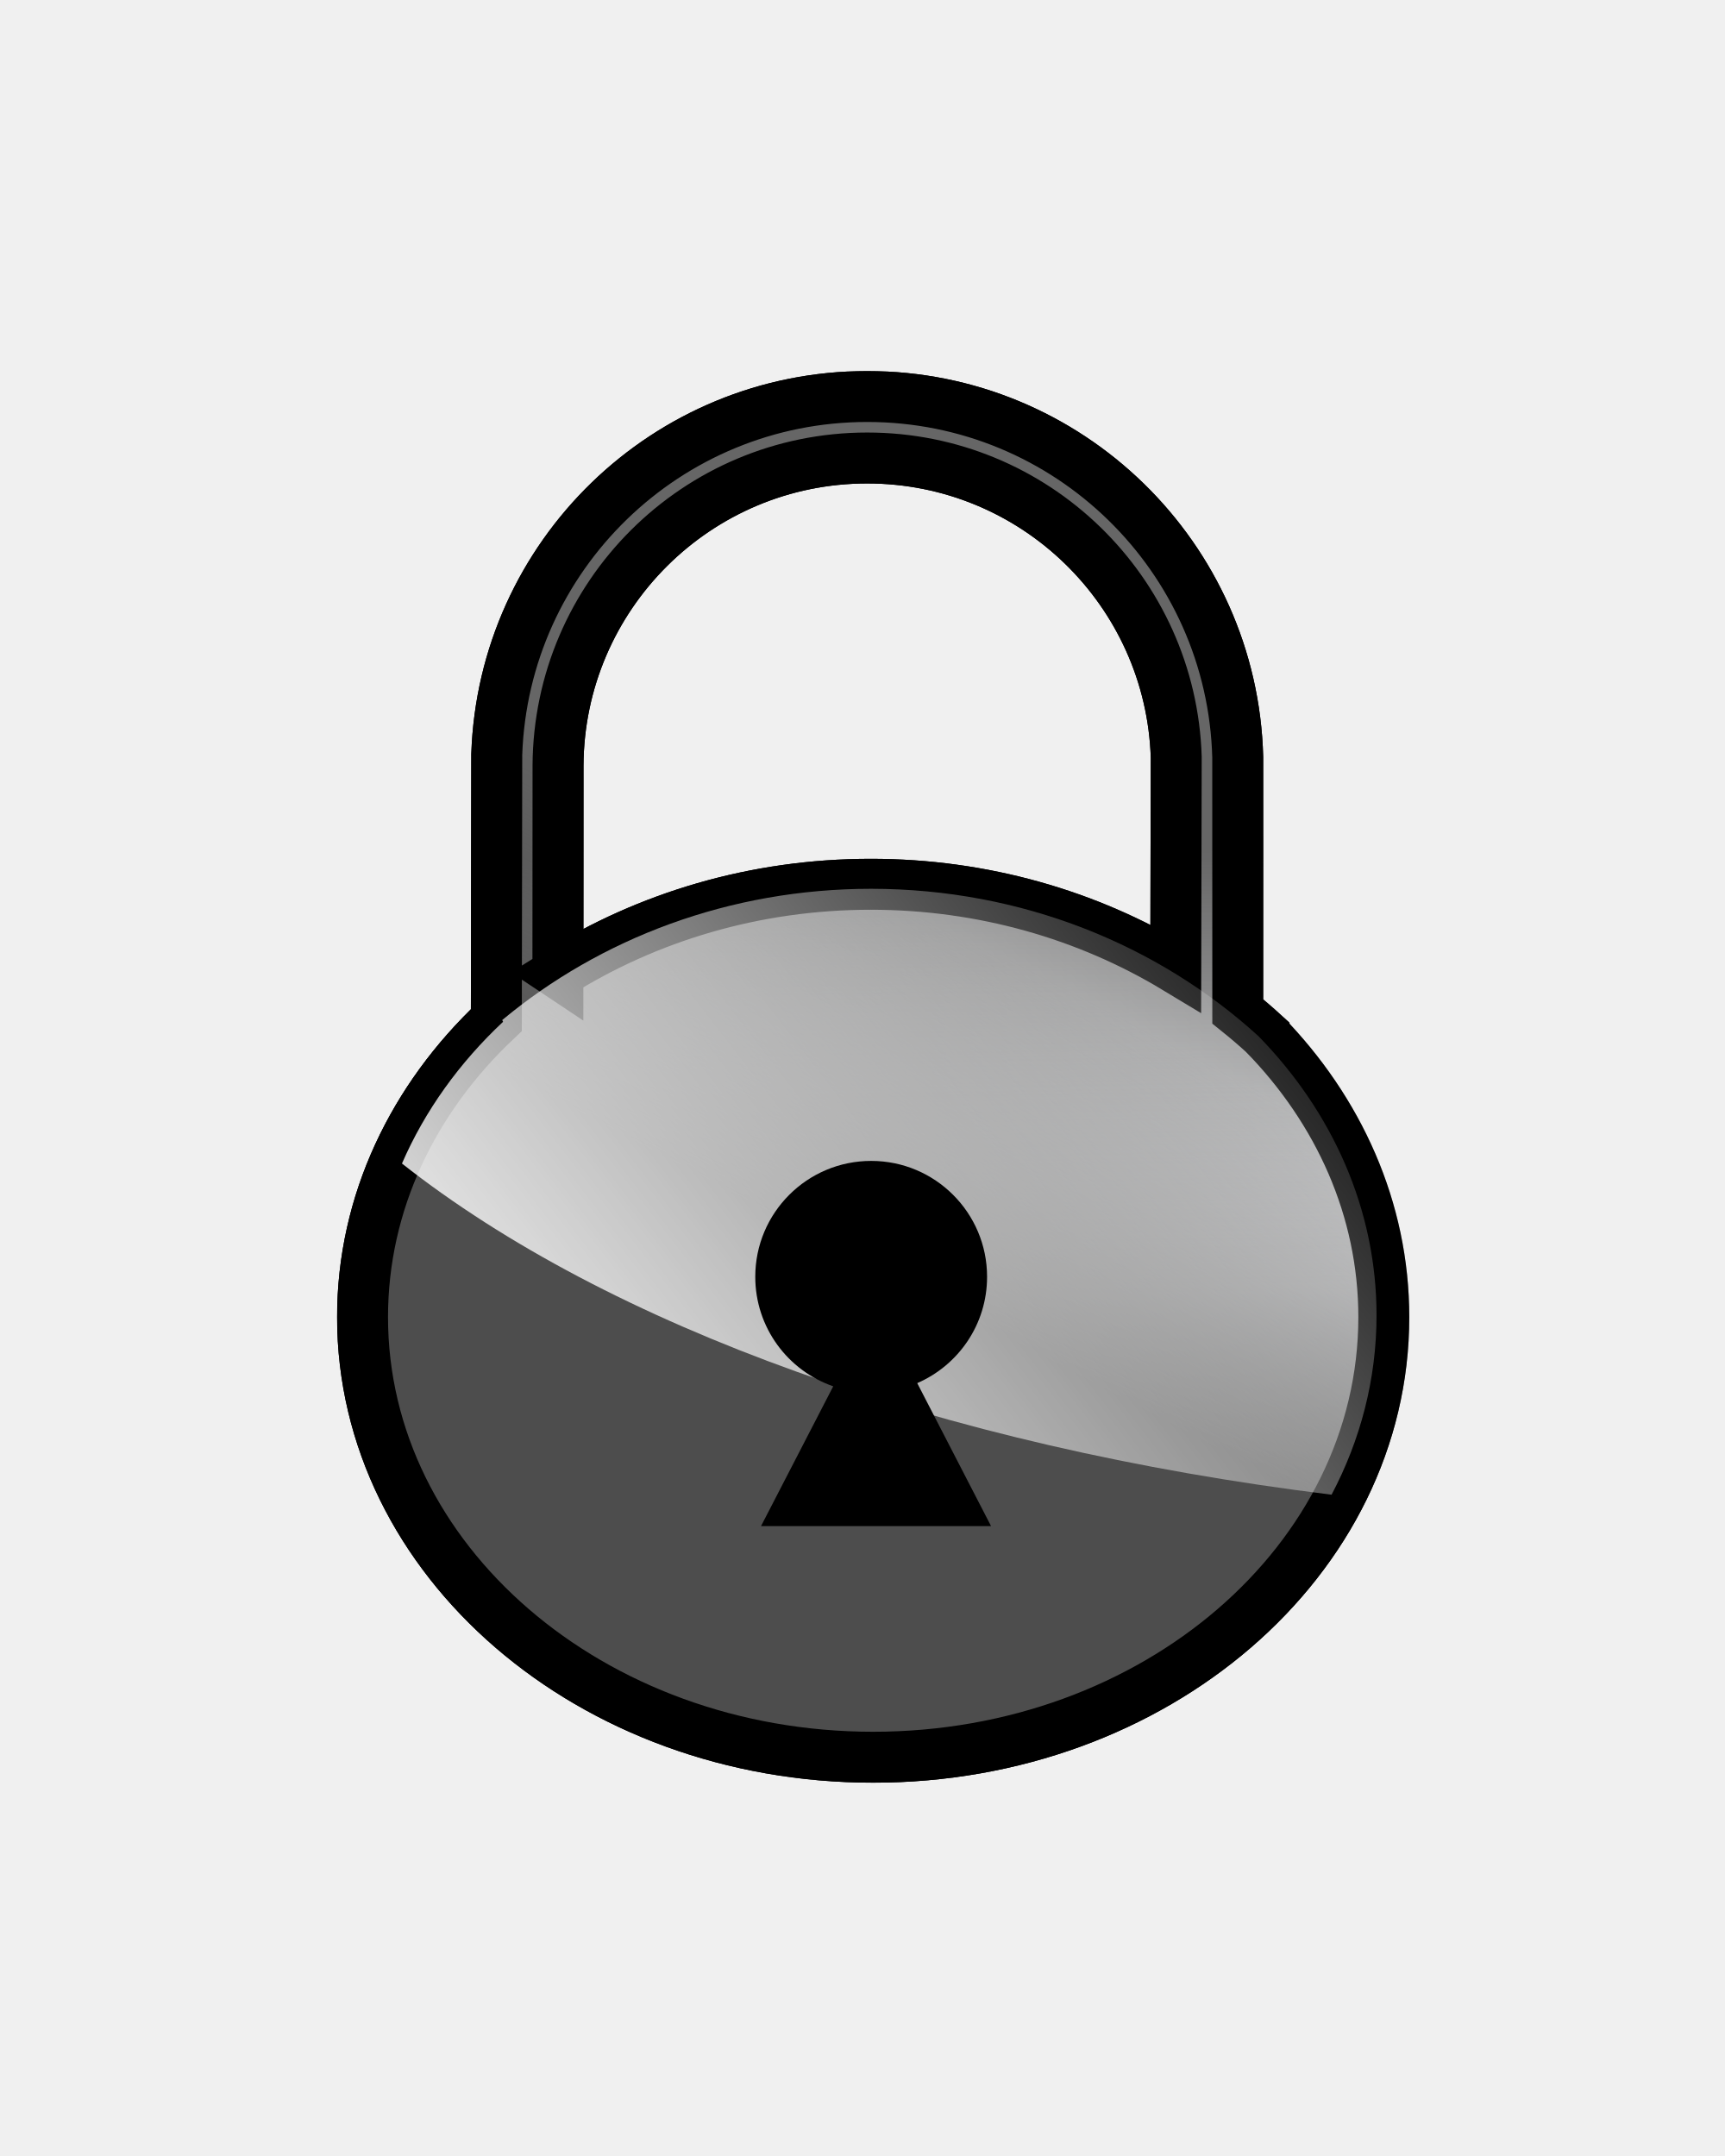
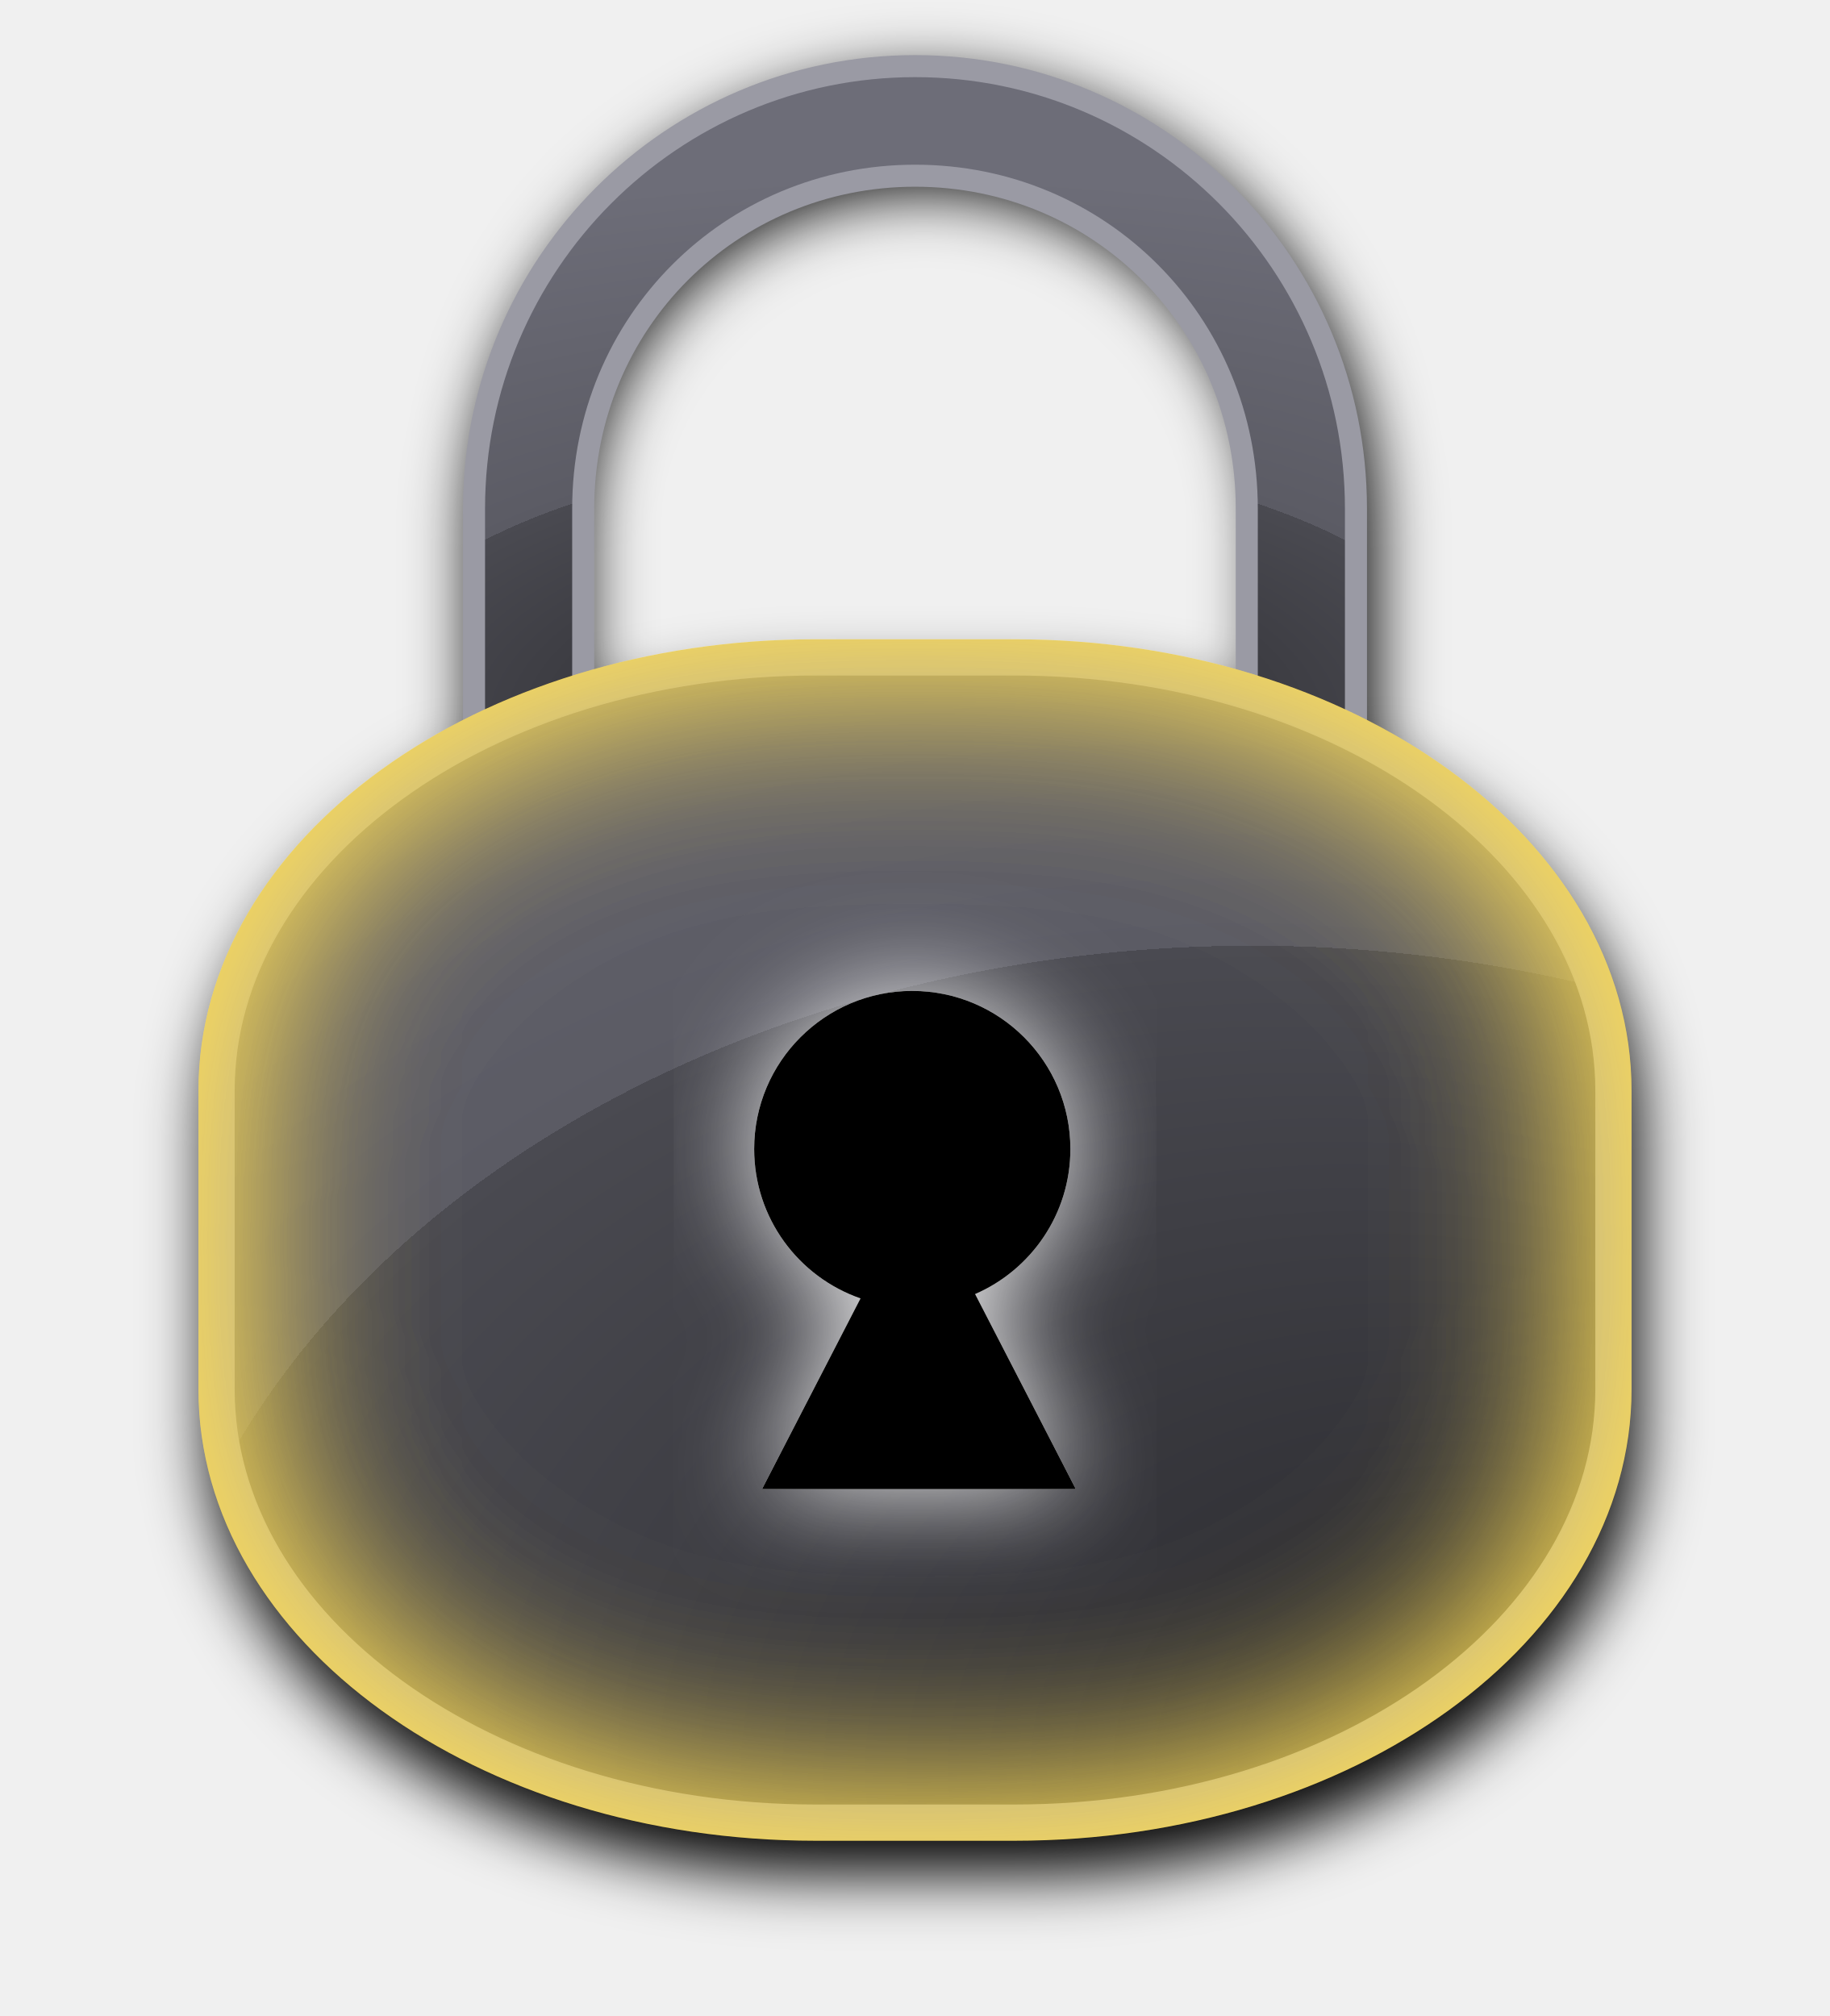
- <svg xmlns="http://www.w3.org/2000/svg" version="1.1" width="200" height="250" viewBox="0 0 200 250.001" id="svg2" xml:space="preserve" style="fill-rule:evenodd">
+ <svg xmlns="http://www.w3.org/2000/svg" xmlns:xlink="http://www.w3.org/1999/xlink" version="1.1" width="165.999" height="182.899" viewBox="0 0 165.999 182.9" id="svg2" xml:space="preserve" style="fill-rule:evenodd">
  <defs id="defs4">
+     <linearGradient id="linearGradient3995">
+       <stop style="stop-color:#27272b;stop-opacity:1;" offset="0" id="stop3997" />
+       <stop id="stop4003" offset="0.5" style="stop-color:#4a4a51;stop-opacity:1;" />
+       <stop style="stop-color:#5b5b64;stop-opacity:1;" offset="0.5" id="stop4005" />
+       <stop style="stop-color:#6d6d78;stop-opacity:1;" offset="1" id="stop3999" />
+     </linearGradient>
    <style type="text/css" id="style6" />
    <mask id="id0">
      <linearGradient x1="100.879" y1="99.363" x2="101.597" y2="150.378" id="id1" gradientUnits="userSpaceOnUse">
        <stop id="stop10" style="stop-color:#ffffff;stop-opacity:1" offset="0" />
        <stop id="stop12" style="stop-color:#ffffff;stop-opacity:0" offset="1" />
      </linearGradient>
      <rect width="124.314" height="163.689" x="39.081" y="43.026" id="rect14" style="fill:url(#id1)" />
    </mask>
    <mask id="id2">
      <linearGradient x1="92.157" y1="142.104" x2="110.318" y2="107.637" id="id3" gradientUnits="userSpaceOnUse">
        <stop id="stop18" style="stop-color:#ffffff;stop-opacity:1" offset="0" />
        <stop id="stop20" style="stop-color:#ffffff;stop-opacity:0" offset="1" />
      </linearGradient>
      <rect width="124.314" height="163.689" x="39.081" y="43.026" id="rect22" style="fill:url(#id3)" />
    </mask>
    <mask id="id4">
      <linearGradient x1="50.785" y1="178.716" x2="155.418" y2="97.666" id="id5" gradientUnits="userSpaceOnUse">
        <stop id="stop26" style="stop-color:#ffffff;stop-opacity:1" offset="0" />
        <stop id="stop28" style="stop-color:#ffffff;stop-opacity:0" offset="1" />
      </linearGradient>
      <rect width="115.356" height="72.622" x="45.424" y="101.88" id="rect30" style="fill:url(#id5)" />
    </mask>
+     <radialGradient xlink:href="#linearGradient3995" id="radialGradient4007" cx="108.571" cy="117.177" fx="108.571" fy="117.177" r="41" gradientTransform="matrix(2.594413,8.0166086e-4,-3.7725245e-4,1.220901,-198.6352,-77.14841)" gradientUnits="userSpaceOnUse" />
+     <radialGradient xlink:href="#linearGradient3995" id="radialGradient4017" cx="108.571" cy="240.588" fx="129.583" fy="237.701" r="69.25" gradientTransform="matrix(2.912812,8.9431676e-5,-6.7571508e-5,2.205778,-233.2321,-365.3361)" gradientUnits="userSpaceOnUse" />
+     <filter id="filter4129" width="1.5" height="1.5" x="-0.25" y="-0.25" color-interpolation-filters="sRGB">
+       <feGaussianBlur id="feGaussianBlur4131" in="SourceAlpha" stdDeviation="5" result="blur" />
+       <feColorMatrix id="feColorMatrix4133" result="bluralpha" type="matrix" values="-1 0 0 0 1 0 -1 0 0 1 0 0 -1 0 1 0 0 0 0.9 0 " />
+       <feOffset id="feOffset4135" in="bluralpha" dx="0" dy="0" result="offsetBlur" />
+       <feMerge id="feMerge4137">
+         <feMergeNode id="feMergeNode4139" in="offsetBlur" />
+         <feMergeNode id="feMergeNode4141" in="SourceGraphic" />
+       </feMerge>
+     </filter>
+     <filter id="filter3081" color-interpolation-filters="sRGB">
+       <feGaussianBlur id="feGaussianBlur3083" stdDeviation="10" result="result8" />
+       <feComposite id="feComposite3085" in2="result8" result="result6" in="SourceGraphic" operator="in" />
+       <feComposite id="feComposite3087" in2="result6" operator="in" result="result11" />
+       <feFlood id="feFlood3089" result="result10" in="result11" flood-opacity="1" flood-color="rgb(255,222,85)" />
+       <feBlend id="feBlend3091" in2="result10" mode="normal" in="result11" result="result12" />
+       <feComposite id="feComposite3093" in2="SourceGraphic" result="result2" operator="in" in="result12" />
+     </filter>
+     <filter id="filter4042" color-interpolation-filters="sRGB">
+       <feGaussianBlur stdDeviation="2.86" id="feGaussianBlur4044" />
+     </filter>
  </defs>
-   <g id="Слой_x0020_1">
-     <g id="_343298240">
-       <path d="m 146.552,119.886 c 8.666,8.875 13.89,20.333 13.89,32.842 0,28.185 -26.506,51.033 -59.204,51.033 -32.698,0 -59.204,-22.849 -59.204,-51.033 0,-13.272 5.88,-25.358 15.514,-34.435 l 0.048,-30.805 c 0.774,-23.055 19.704,-41.51 42.95,-41.51 23.349,0 42.348,18.623 42.959,41.825 l 0.006,29.479 c 1.043,0.839 2.058,1.706 3.041,2.603 z m -81.87,-7.058 c 10.377,-6.5 22.856,-10.291 36.281,-10.291 13.028,0 25.166,3.569 35.357,9.721 l 0.056,-24.454 c -0.609,-19.266 -16.418,-34.697 -35.83,-34.697 -19.729,0 -35.734,15.938 -35.848,35.64 l -0.015,24.082 z" id="_274578864" style="fill:#d2d3d5;stroke:#000000;stroke-width:5.906" />
-       <path d="m 146.552,119.886 c 8.666,8.875 13.89,20.333 13.89,32.842 0,28.185 -26.506,51.033 -59.204,51.033 -32.698,0 -59.204,-22.849 -59.204,-51.033 0,-13.272 5.88,-25.358 15.514,-34.435 l 0.048,-30.805 c 0.774,-23.055 19.704,-41.51 42.95,-41.51 23.349,0 42.348,18.623 42.959,41.825 l 0.006,29.479 c 1.043,0.839 2.058,1.706 3.041,2.603 z m -81.87,-7.058 c 10.377,-6.5 22.856,-10.291 36.281,-10.291 13.028,0 25.166,3.569 35.357,9.721 l 0.056,-24.454 c -0.609,-19.266 -16.418,-34.697 -35.83,-34.697 -19.729,0 -35.734,15.938 -35.848,35.64 l -0.015,24.082 z" mask="url(#id0)" id="_343297616" style="fill:#666666;stroke:#000000;stroke-width:5.906" />
-       <path d="m 146.552,119.886 c 8.666,8.875 13.89,20.333 13.89,32.842 0,28.185 -26.506,51.033 -59.204,51.033 -32.698,0 -59.204,-22.849 -59.204,-51.033 0,-13.272 5.88,-25.358 15.514,-34.435 l 0.048,-30.805 c 0.774,-23.055 19.704,-41.51 42.95,-41.51 23.349,0 42.348,18.623 42.959,41.825 l 0.006,29.479 c 1.043,0.839 2.058,1.706 3.041,2.603 z m -81.87,-7.058 c 10.377,-6.5 22.856,-10.291 36.281,-10.291 13.028,0 25.166,3.569 35.357,9.721 l 0.056,-24.454 c -0.609,-19.266 -16.418,-34.697 -35.83,-34.697 -19.729,0 -35.734,15.938 -35.848,35.64 l -0.015,24.082 z" mask="url(#id2)" id="_343297664" style="fill:#4d4d4d;stroke:#000000;stroke-width:5.906" />
-       <path d="m 145.913,120.154 c 8.539,8.746 13.685,20.035 13.685,32.361 0,7.42 -1.866,14.464 -5.213,20.804 -45.49,-5.604 -83.957,-19.625 -107.781,-38.401 2.661,-6.136 6.672,-11.705 11.723,-16.436 l -0.098,-0.202 c 11.371,-9.467 26.349,-15.219 42.766,-15.219 17.473,0 33.32,6.516 44.919,17.093 z" mask="url(#id4)" id="_343298048" style="fill:#ffffff" />
-       <path d="m 101.006,134.614 c 7.42,0 13.438,6.018 13.438,13.438 0,5.523 -3.333,10.264 -8.098,12.33 l 1.893,3.667 6.667,12.913 -13.336,0 -13.336,0 6.669,-12.913 1.703,-3.298 c -5.263,-1.822 -9.039,-6.821 -9.039,-12.699 0,-7.42 6.018,-13.438 13.439,-13.438 z" id="_343298168" style="fill:#000000" />
-     </g>
+   <path style="font-size:medium;font-style:normal;font-variant:normal;font-weight:normal;font-stretch:normal;text-indent:0;text-align:start;text-decoration:none;line-height:normal;letter-spacing:normal;word-spacing:normal;text-transform:none;direction:ltr;block-progression:tb;writing-mode:lr-tb;text-anchor:start;baseline-shift:baseline;color:#000000;fill:#000000;fill-opacity:1;fill-rule:nonzero;stroke:none;stroke-width:2;marker:none;visibility:visible;display:inline;overflow:visible;filter:url(#filter4042);enable-background:accumulate;font-family:Sans;-inkscape-font-specification:Sans" d="M 65,1 C 42.924,1 25,18.992 25,41.156 L 25,61.625 C 10.876,68.713 1.656,80.53 1.656,93.969 l 0,27.062 c 0,21.788 24.22,39.312 54.312,39.312 l 18.062,0 c 30.093,0 54.312,-17.524 54.312,-39.312 l 0,-27.062 C 128.344,80.53 119.124,68.713 105,61.625 l 0,-20.469 C 105,18.992 87.076,1 65,1 z m 0,9.938 c 16.76,0 30.094,13.391 30.094,30.219 l 0,16.531 C 88.623,55.726 81.507,54.656 74.031,54.656 l -18.062,0 c -7.476,0 -14.592,1.07 -21.062,3.031 l 0,-16.531 C 34.906,24.329 48.24,10.938 65,10.938 z" transform="matrix(1.022672,0,0,1.022693,17.32565,5.997211)" id="path3147" />
+   <path style="font-size:medium;font-style:normal;font-variant:normal;font-weight:normal;font-stretch:normal;text-indent:0;text-align:start;text-decoration:none;line-height:normal;letter-spacing:normal;word-spacing:normal;text-transform:none;direction:ltr;block-progression:tb;writing-mode:lr-tb;text-anchor:start;baseline-shift:baseline;color:#000000;fill:url(#radialGradient4007);fill-opacity:1;fill-rule:nonzero;stroke:#9a9aa4;stroke-width:2;stroke-miterlimit:4;stroke-opacity:1;stroke-dasharray:none;marker:none;visibility:visible;display:inline;overflow:visible;enable-background:accumulate;font-family:Sans;-inkscape-font-specification:Sans" d="m 83.014,5.999 c -22.076,0 -40.016,17.981 -40.016,40.145 l 0,39.71 c 0,22.164 17.94,40.145 40.016,40.145 22.076,0 39.985,-17.981 39.985,-40.145 l 0,-39.71 c 0,-22.164 -17.909,-40.145 -39.985,-40.145 z m 0,9.943 c 16.76,0 30.081,13.374 30.081,30.202 l 0,39.71 c 0,16.828 -13.321,30.202 -30.081,30.202 -16.76,0 -30.112,-13.374 -30.112,-30.202 l 0,-39.71 c 0,-16.828 13.352,-30.202 30.112,-30.202 z" id="path36" />
+   <rect style="fill:url(#radialGradient4017);fill-opacity:1;stroke:#9a9aa4;stroke-width:3.287;stroke-miterlimit:4;stroke-opacity:1;stroke-dasharray:none;filter:url(#filter3081)" id="rect3988" width="126.714" height="105.713" x="19.642" y="59.643" ry="39.329" rx="54.319" />
+   <g id="g4143" transform="translate(3.740707,-14.73948)">
+     <path transform="matrix(0.9415982,0,0,0.9415982,4.628828,7.431015)" d="m 78.997,103.239 c 8.41,0 15.231,6.821 15.231,15.231 0,6.26 -3.778,11.634 -9.179,13.975 l 2.146,4.157 7.557,14.637 -15.116,0 -15.116,0 7.559,-14.637 1.931,-3.738 c -5.966,-2.066 -10.246,-7.731 -10.246,-14.394 0,-8.41 6.821,-15.231 15.233,-15.231 z" id="path4037" style="fill:#ffffff;fill-opacity:1;stroke:none;stroke-width:2;marker-start:none;filter:url(#filter4129)" />
+     <path style="fill:#000000;fill-opacity:1;stroke:none;stroke-width:2;marker-start:none" id="_343298168" d="m 79.012,104.641 c 7.919,0 14.342,6.423 14.342,14.342 0,5.894 -3.557,10.955 -8.643,13.159 l 2.021,3.914 7.116,13.782 -14.233,0 -14.233,0 7.117,-13.782 1.818,-3.52 c -5.617,-1.945 -9.647,-7.28 -9.647,-13.554 0,-7.919 6.423,-14.342 14.343,-14.342 z" />
  </g>
</svg>
